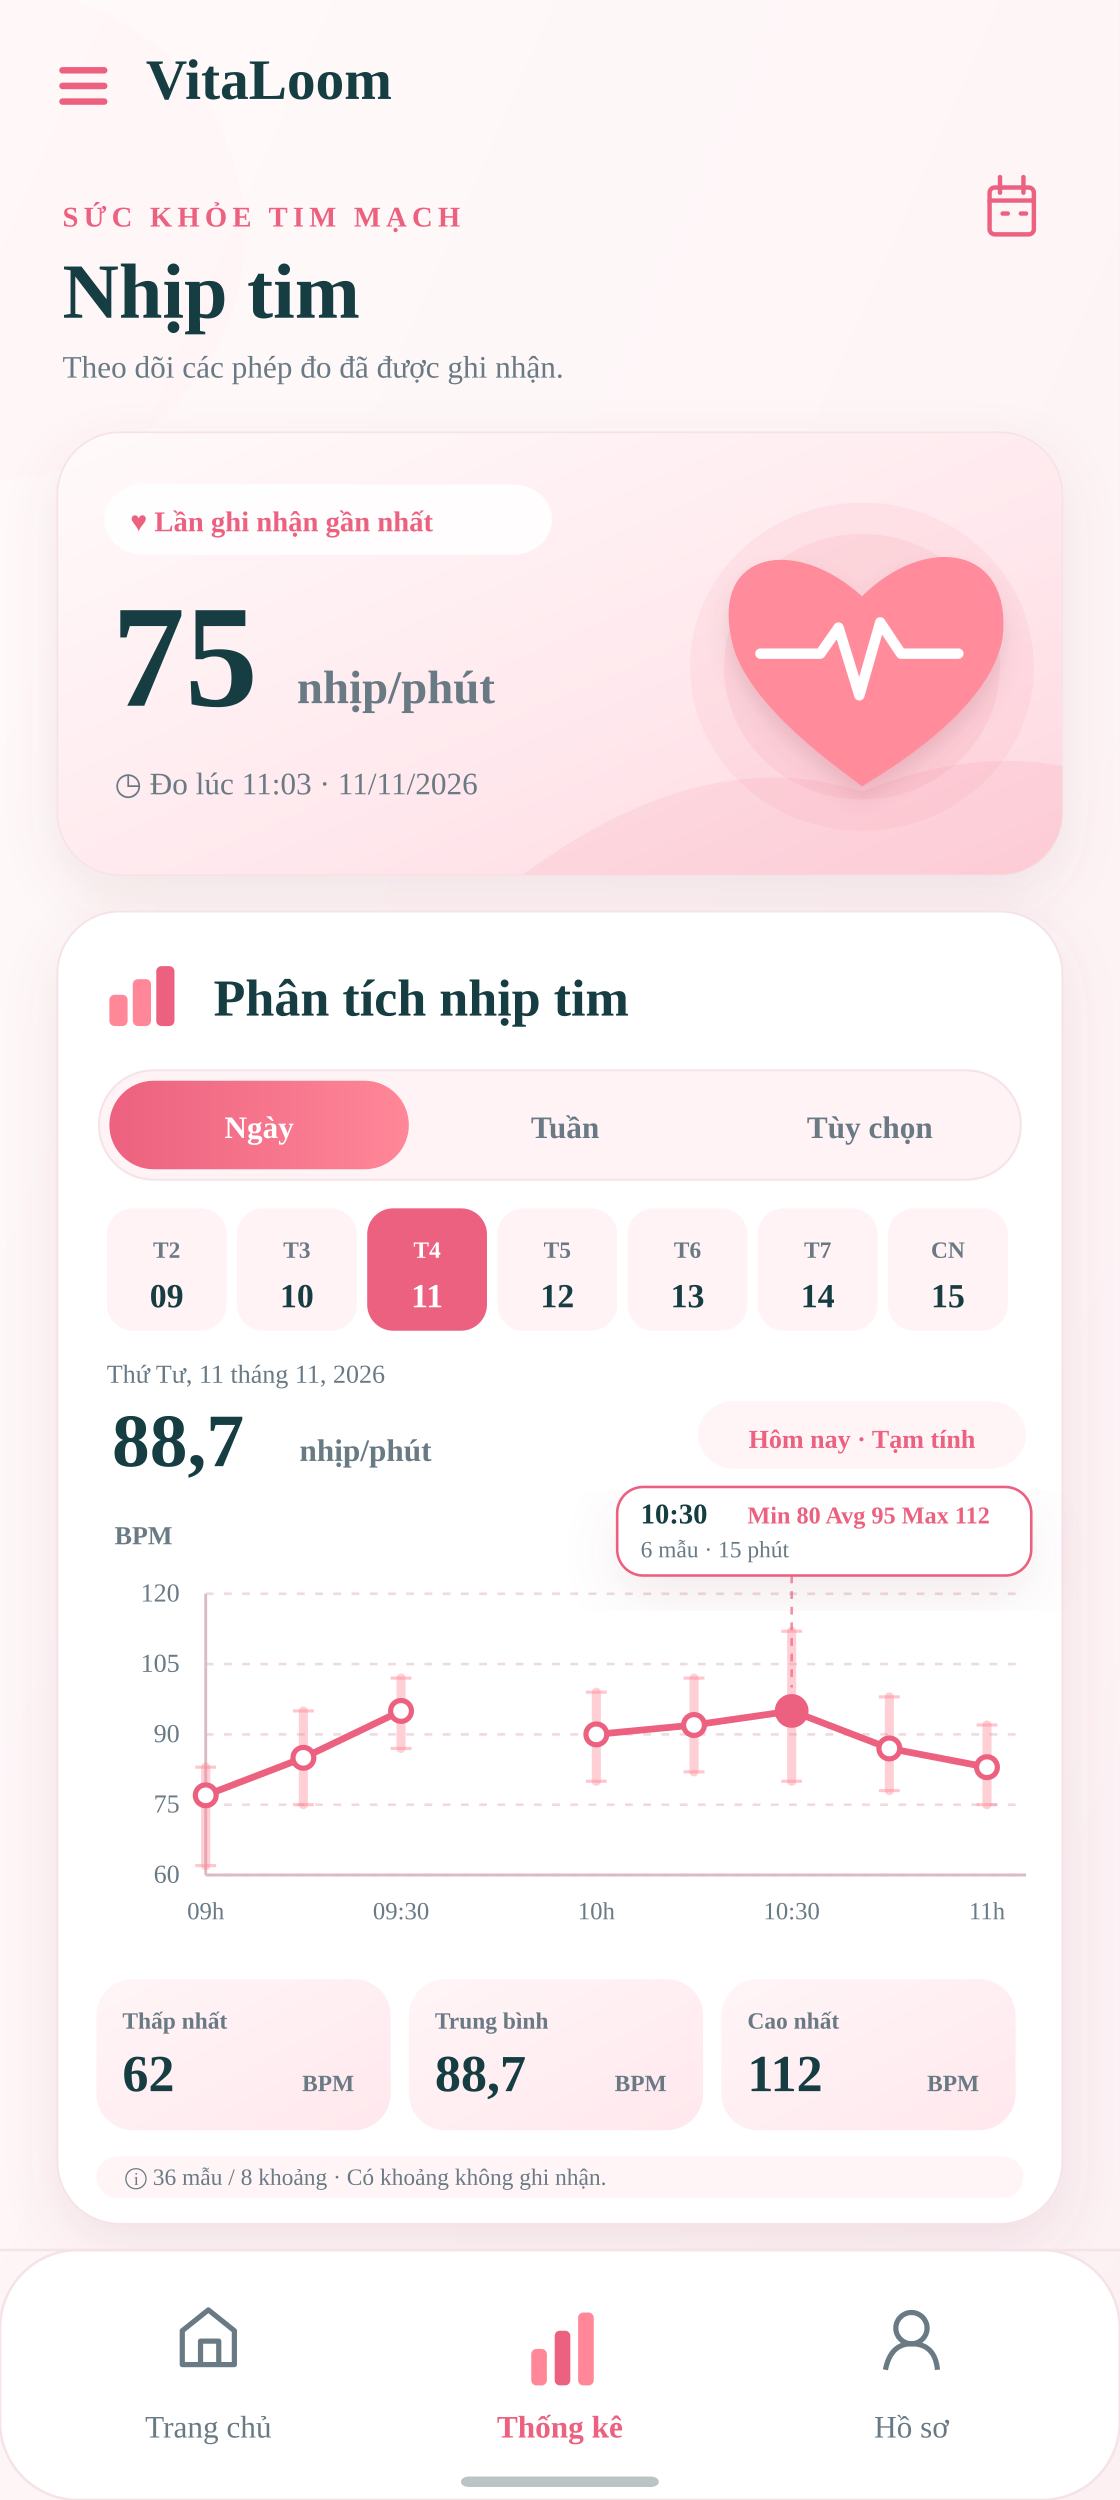
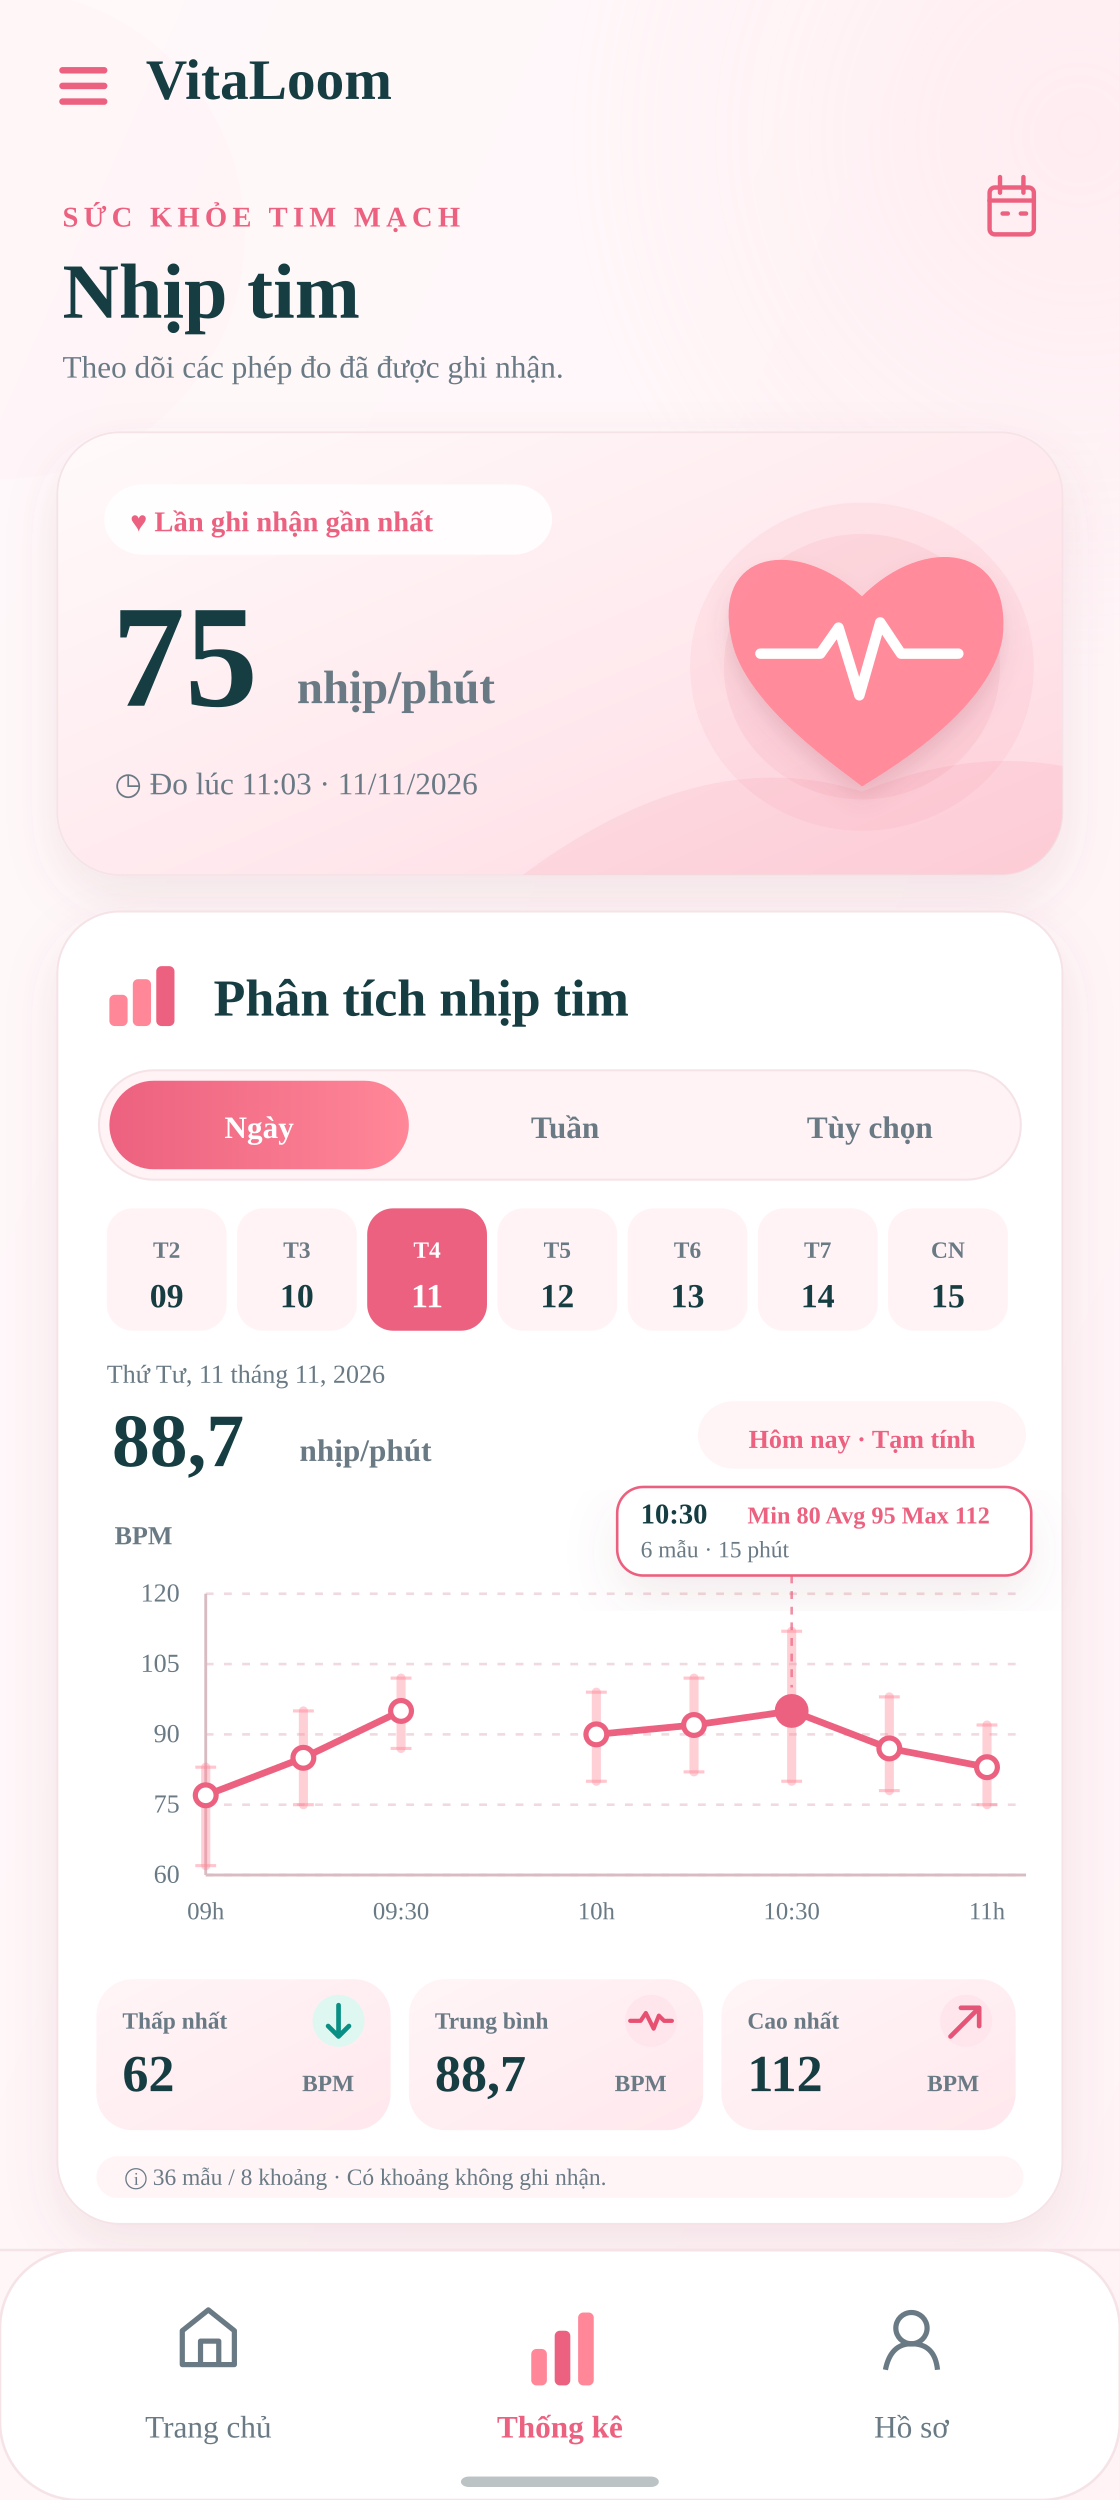
<svg xmlns="http://www.w3.org/2000/svg" width="430" height="960" viewBox="0 0 430 960" role="img" aria-label="VitaLoom Nhịp tim — minh họa light mode. Line chart có dot nối tại các bucket liền nhau, khoảng trống dữ liệu được ngắt và min/max mờ.">
  <defs>
+     <radialGradient id="ambient-blush-preview">
+       <stop stop-color="#FFC0D0" stop-opacity=".17" />
+       <stop offset="1" stop-color="#FFC0D0" stop-opacity="0" />
+     </radialGradient>
    <linearGradient id="canvas" x1="0" y1="0" x2="1" y2="1">
-       <stop stop-color="#fffafa" />
-       <stop offset="1" stop-color="#fcf0f3" />
+       <stop stop-color="#fff9fa" />
+       <stop offset="1" stop-color="#fff3f6" />
    </linearGradient>
    <linearGradient id="hero" x1="0" y1="0" x2="1" y2="1">
      <stop stop-color="#fffafa" />
      <stop offset=".6" stop-color="#ffe8ed" />
      <stop offset="1" stop-color="#ffd6df" />
    </linearGradient>
    <linearGradient id="activeTab" x1="0" y1="0" x2="1" y2="0">
      <stop stop-color="#ec617f" />
      <stop offset="1" stop-color="#ff8798" />
    </linearGradient>
    <linearGradient id="barGrad" x1="0" y1="1" x2="0" y2="0">
      <stop stop-color="#ec617f" />
      <stop offset="1" stop-color="#ff8798" />
    </linearGradient>
    <linearGradient id="tile" x1="0" y1="0" x2="1" y2="1">
      <stop stop-color="#fff5f7" />
      <stop offset="1" stop-color="#ffe8ed" />
    </linearGradient>
    <filter id="card-shadow" x="-20%" y="-20%" width="140%" height="160%">
      <feDropShadow dx="0" dy="8" stdDeviation="10" flood-color="#9b5367" flood-opacity=".12" />
    </filter>
    <filter id="illustration-shadow" x="-40%" y="-40%" width="180%" height="180%">
      <feDropShadow dx="0" dy="5" stdDeviation="4" flood-color="#9b5367" flood-opacity=".20" />
    </filter>
    <clipPath id="heroClip">
      <rect x="22" y="166" width="386" height="170" rx="24" />
    </clipPath>
    <clipPath id="chartClip">
      <rect x="78" y="558" width="316" height="158" />
    </clipPath>
  </defs>
  <rect x="0" y="0" width="430" height="960" rx="0" fill="url(#canvas)" />
+   <ellipse cx="415" cy="52" rx="198" ry="206" fill="url(#ambient-blush-preview)" />
  <circle cx="0" cy="90" r="94" fill="#ff8798" opacity=".025" />
  <g>
    <g stroke="#ec617f" stroke-width="2.5" stroke-linecap="round">
      <line x1="24" y1="27" x2="40" y2="27" stroke="#ec617f" stroke-width="2.5" />
      <line x1="24" y1="33" x2="40" y2="33" stroke="#ec617f" stroke-width="2.5" />
      <line x1="24" y1="39" x2="40" y2="39" stroke="#ec617f" stroke-width="2.5" />
    </g>
    <text x="56" y="38" font-size="22" fill="#153d42" font-weight="800">VitaLoom</text>
    <text x="24" y="87" font-size="11" fill="#ec617f" font-weight="780" letter-spacing="2">SỨC KHỎE TIM MẠCH</text>
    <text x="24" y="122" font-size="30" fill="#153d42" font-weight="800">Nhịp tim</text>
    <text x="24" y="145" font-size="12" fill="#697a85" font-weight="450">Theo dõi các phép đo đã được ghi nhận.</text>
    <g transform="translate(388 78)" fill="none" stroke="#ec617f" stroke-width="1.7" stroke-linecap="round" stroke-linejoin="round">
      <rect x="-8" y="-6" width="17" height="18" rx="2" />
      <path d="M-8 -1 H9 M-4 -10 V-4 M5 -10 V-4" />
      <path d="M-3 4 H-1 M4 4 H6" />
    </g>
  </g>
  <rect x="22" y="166" width="386" height="170" rx="24" fill="url(#hero)" stroke="#f5e3e7" stroke-width=".7" filter="url(#card-shadow)" />
  <g clip-path="url(#heroClip)">
    <path d="M198 338 Q269 284 331 304 Q385 282 431 301 V340H198Z" fill="#ec617f" opacity=".1" />
    <ellipse cx="331" cy="256" rx="66" ry="63" fill="#ec617f" opacity=".08" />
    <ellipse cx="331" cy="256" rx="53" ry="51" fill="#ec617f" opacity=".09" />
    <path d="M331 302 C325 297 286 271 281 246 C273 211 306 206 331 229 C355 205 389 209 385 245 C380 274 337 298 331 302 Z" fill="#ff8798" opacity=".95" filter="url(#illustration-shadow)" />
    <path d="M292 251 H315 L322 241 L330 267 L338 239 L346 251 H368" stroke="#fff" stroke-width="4" fill="none" stroke-linejoin="round" stroke-linecap="round" />
  </g>
  <rect x="40" y="186" width="172" height="27" rx="15" fill="#fff" opacity=".85" />
  <text x="50" y="204" font-size="11" fill="#ec617f" font-weight="740">♥  Lần ghi nhận gần nhất</text>
  <text x="43" y="271" font-size="56" fill="#153d42" font-weight="850">75</text>
  <text x="114" y="270" font-size="18" fill="#697a85" font-weight="660">nhịp/phút</text>
  <text x="44" y="305" font-size="12" fill="#697a85" font-weight="510">◷  Đo lúc 11:03 · 11/11/2026</text>
  <rect x="22" y="350" width="386" height="504" rx="24" fill="#fff" filter="url(#card-shadow)" stroke="#f5e3e7" stroke-width=".8" />
  <g fill="#ec617f">
    <rect x="42" y="382" width="7" height="12" rx="2" fill="#ff8798" />
    <rect x="51" y="376" width="7" height="18" rx="2" fill="#ff8798" />
    <rect x="60" y="371" width="7" height="23" rx="2" fill="#ec617f" />
  </g>
  <text x="82" y="390" font-size="20" fill="#153d42" font-weight="800">Phân tích nhịp tim</text>
  <rect x="38" y="411" width="354" height="42" rx="21" fill="#fff3f5" stroke="#f5e3e7" stroke-width=".8" />
  <rect x="42" y="415" width="115" height="34" rx="17" fill="url(#activeTab)" />
  <text x="99.5" y="437" font-size="12" fill="#fff" font-weight="700" text-anchor="middle">Ngày</text>
  <text x="217" y="437" font-size="12" fill="#697a85" font-weight="600" text-anchor="middle">Tuần</text>
  <text x="334" y="437" font-size="12" fill="#697a85" font-weight="600" text-anchor="middle">Tùy chọn</text>
  <rect x="41" y="464" width="46" height="47" rx="10" fill="#fff3f5" />
  <text x="64" y="483" font-size="9" fill="#697a85" font-weight="600" text-anchor="middle">T2</text>
  <text x="64" y="502" font-size="13" fill="#153d42" font-weight="700" text-anchor="middle">09</text>
  <rect x="91" y="464" width="46" height="47" rx="10" fill="#fff3f5" />
  <text x="114" y="483" font-size="9" fill="#697a85" font-weight="600" text-anchor="middle">T3</text>
  <text x="114" y="502" font-size="13" fill="#153d42" font-weight="700" text-anchor="middle">10</text>
  <rect x="141" y="464" width="46" height="47" rx="10" fill="#ec617f" />
  <text x="164" y="483" font-size="9" fill="#fff" font-weight="600" text-anchor="middle">T4</text>
  <text x="164" y="502" font-size="13" fill="#fff" font-weight="700" text-anchor="middle">11</text>
  <rect x="191" y="464" width="46" height="47" rx="10" fill="#fff3f5" />
  <text x="214" y="483" font-size="9" fill="#697a85" font-weight="600" text-anchor="middle">T5</text>
  <text x="214" y="502" font-size="13" fill="#153d42" font-weight="700" text-anchor="middle">12</text>
  <rect x="241" y="464" width="46" height="47" rx="10" fill="#fff3f5" />
  <text x="264" y="483" font-size="9" fill="#697a85" font-weight="600" text-anchor="middle">T6</text>
  <text x="264" y="502" font-size="13" fill="#153d42" font-weight="700" text-anchor="middle">13</text>
  <rect x="291" y="464" width="46" height="47" rx="10" fill="#fff3f5" />
  <text x="314" y="483" font-size="9" fill="#697a85" font-weight="600" text-anchor="middle">T7</text>
  <text x="314" y="502" font-size="13" fill="#153d42" font-weight="700" text-anchor="middle">14</text>
  <rect x="341" y="464" width="46" height="47" rx="10" fill="#fff3f5" />
  <text x="364" y="483" font-size="9" fill="#697a85" font-weight="600" text-anchor="middle">CN</text>
  <text x="364" y="502" font-size="13" fill="#153d42" font-weight="700" text-anchor="middle">15</text>
  <text x="41" y="531" font-size="10" fill="#697a85" font-weight="520">Thứ Tư, 11 tháng 11, 2026</text>
  <text x="43" y="563" font-size="29" fill="#153d42" font-weight="850">88,7</text>
  <text x="115" y="561" font-size="12" fill="#697a85" font-weight="650">nhịp/phút</text>
  <rect x="268" y="538" width="126" height="26" rx="14" fill="#fff5f7" />
  <text x="331" y="556" font-size="10" fill="#ec617f" font-weight="660" text-anchor="middle">Hôm nay · Tạm tính</text>
  <text x="44" y="593" font-size="10" fill="#697a85" font-weight="580">BPM</text>
  <line x1="79" y1="720" x2="394" y2="720" stroke="#f0d9df" stroke-width="1" stroke-dasharray="3 4" />
  <text x="69" y="723" font-size="10" fill="#697a85" font-weight="490" text-anchor="end">60</text>
  <line x1="79" y1="693" x2="394" y2="693" stroke="#f0d9df" stroke-width="1" stroke-dasharray="3 4" />
  <text x="69" y="696" font-size="10" fill="#697a85" font-weight="490" text-anchor="end">75</text>
  <line x1="79" y1="666" x2="394" y2="666" stroke="#f0d9df" stroke-width="1" stroke-dasharray="3 4" />
  <text x="69" y="669" font-size="10" fill="#697a85" font-weight="490" text-anchor="end">90</text>
  <line x1="79" y1="639" x2="394" y2="639" stroke="#f0d9df" stroke-width="1" stroke-dasharray="3 4" />
  <text x="69" y="642" font-size="10" fill="#697a85" font-weight="490" text-anchor="end">105</text>
  <line x1="79" y1="612" x2="394" y2="612" stroke="#f0d9df" stroke-width="1" stroke-dasharray="3 4" />
  <text x="69" y="615" font-size="10" fill="#697a85" font-weight="490" text-anchor="end">120</text>
  <line x1="79" y1="612" x2="79" y2="720" stroke="#d9bbc2" stroke-width="1.1" />
  <line x1="79" y1="720" x2="394" y2="720" stroke="#d9bbc2" stroke-width="1.1" />
  <path d="M79.0 689.4 L116.5 675.0 L154.0 657.0" stroke="#ec617f" stroke-width="2.6" fill="none" stroke-linejoin="round" stroke-linecap="round" />
  <path d="M229.0 666.0 L266.5 662.4 L304.0 657.0 L341.5 671.4 L379.0 678.6" stroke="#ec617f" stroke-width="2.6" fill="none" stroke-linejoin="round" stroke-linecap="round" />
  <line x1="79" y1="716.4" x2="79" y2="678.6" stroke="#ff8798" stroke-width="3.5" opacity=".40" stroke-linecap="round" />
  <line x1="75" y1="716.4" x2="83" y2="716.4" stroke="#ff8798" stroke-width="1.2" opacity=".48" />
  <line x1="75" y1="678.6" x2="83" y2="678.6" stroke="#ff8798" stroke-width="1.2" opacity=".48" />
  <circle cx="79" cy="689.4" r="4" fill="#fff" stroke="#ec617f" stroke-width="2" />
  <line x1="116.5" y1="693" x2="116.5" y2="657" stroke="#ff8798" stroke-width="3.5" opacity=".40" stroke-linecap="round" />
  <line x1="112.5" y1="693" x2="120.5" y2="693" stroke="#ff8798" stroke-width="1.2" opacity=".48" />
  <line x1="112.5" y1="657" x2="120.5" y2="657" stroke="#ff8798" stroke-width="1.2" opacity=".48" />
  <circle cx="116.5" cy="675" r="4" fill="#fff" stroke="#ec617f" stroke-width="2" />
  <line x1="154" y1="671.4" x2="154" y2="644.4" stroke="#ff8798" stroke-width="3.5" opacity=".40" stroke-linecap="round" />
  <line x1="150" y1="671.4" x2="158" y2="671.4" stroke="#ff8798" stroke-width="1.2" opacity=".48" />
  <line x1="150" y1="644.4" x2="158" y2="644.4" stroke="#ff8798" stroke-width="1.2" opacity=".48" />
  <circle cx="154" cy="657" r="4" fill="#fff" stroke="#ec617f" stroke-width="2" />
  <line x1="229" y1="684" x2="229" y2="649.8" stroke="#ff8798" stroke-width="3.5" opacity=".40" stroke-linecap="round" />
  <line x1="225" y1="684" x2="233" y2="684" stroke="#ff8798" stroke-width="1.2" opacity=".48" />
  <line x1="225" y1="649.8" x2="233" y2="649.8" stroke="#ff8798" stroke-width="1.2" opacity=".48" />
  <circle cx="229" cy="666" r="4" fill="#fff" stroke="#ec617f" stroke-width="2" />
  <line x1="266.5" y1="680.4" x2="266.5" y2="644.4" stroke="#ff8798" stroke-width="3.5" opacity=".40" stroke-linecap="round" />
  <line x1="262.5" y1="680.4" x2="270.5" y2="680.4" stroke="#ff8798" stroke-width="1.2" opacity=".48" />
  <line x1="262.5" y1="644.4" x2="270.5" y2="644.4" stroke="#ff8798" stroke-width="1.2" opacity=".48" />
  <circle cx="266.5" cy="662.4" r="4" fill="#fff" stroke="#ec617f" stroke-width="2" />
  <line x1="304" y1="684" x2="304" y2="626.4" stroke="#ff8798" stroke-width="3.5" opacity=".40" stroke-linecap="round" />
  <line x1="300" y1="684" x2="308" y2="684" stroke="#ff8798" stroke-width="1.2" opacity=".48" />
  <line x1="300" y1="626.4" x2="308" y2="626.4" stroke="#ff8798" stroke-width="1.2" opacity=".48" />
  <circle cx="304" cy="657" r="5.5" fill="#ec617f" stroke="#ec617f" stroke-width="2" />
  <line x1="341.5" y1="687.6" x2="341.5" y2="651.6" stroke="#ff8798" stroke-width="3.5" opacity=".40" stroke-linecap="round" />
  <line x1="337.5" y1="687.6" x2="345.5" y2="687.6" stroke="#ff8798" stroke-width="1.2" opacity=".48" />
  <line x1="337.5" y1="651.6" x2="345.5" y2="651.6" stroke="#ff8798" stroke-width="1.2" opacity=".48" />
  <circle cx="341.5" cy="671.4" r="4" fill="#fff" stroke="#ec617f" stroke-width="2" />
  <line x1="379" y1="693" x2="379" y2="662.4" stroke="#ff8798" stroke-width="3.5" opacity=".40" stroke-linecap="round" />
  <line x1="375" y1="693" x2="383" y2="693" stroke="#ff8798" stroke-width="1.2" opacity=".48" />
  <line x1="375" y1="662.4" x2="383" y2="662.4" stroke="#ff8798" stroke-width="1.2" opacity=".48" />
  <circle cx="379" cy="678.6" r="4" fill="#fff" stroke="#ec617f" stroke-width="2" />
  <text x="79" y="737" font-size="9.5" fill="#697a85" font-weight="450" text-anchor="middle">09h</text>
  <text x="154" y="737" font-size="9.5" fill="#697a85" font-weight="450" text-anchor="middle">09:30</text>
  <text x="229" y="737" font-size="9.5" fill="#697a85" font-weight="450" text-anchor="middle">10h</text>
  <text x="304" y="737" font-size="9.5" fill="#697a85" font-weight="450" text-anchor="middle">10:30</text>
  <text x="379" y="737" font-size="9.5" fill="#697a85" font-weight="450" text-anchor="middle">11h</text>
  <rect x="237" y="571" width="159" height="34" rx="10" fill="#fff" stroke="#ec617f" stroke-width="1" filter="url(#card-shadow)" />
  <text x="246" y="585" font-size="11" fill="#153d42" font-weight="750">10:30</text>
  <text x="287" y="585" font-size="9.3" fill="#ec617f" font-weight="600">Min 80  Avg 95  Max 112</text>
  <text x="246" y="598" font-size="9" fill="#697a85" font-weight="490">6 mẫu · 15 phút</text>
  <line x1="304" y1="605" x2="304" y2="648" stroke="#ec617f" stroke-width="1" stroke-dasharray="3 3" opacity=".7" />
  <rect x="37" y="760" width="113" height="58" rx="14" fill="url(#tile)" />
  <text x="47" y="779" font-size="9" fill="#697a85" font-weight="600">Thấp nhất</text>
  <text x="47" y="803" font-size="20" fill="#153d42" font-weight="830">62</text>
  <text x="116" y="803" font-size="9" fill="#697a85" font-weight="600">BPM</text>
  <rect x="157" y="760" width="113" height="58" rx="14" fill="url(#tile)" />
  <text x="167" y="779" font-size="9" fill="#697a85" font-weight="600">Trung bình</text>
  <text x="167" y="803" font-size="20" fill="#153d42" font-weight="830">88,7</text>
  <text x="236" y="803" font-size="9" fill="#697a85" font-weight="600">BPM</text>
  <rect x="277" y="760" width="113" height="58" rx="14" fill="url(#tile)" />
  <text x="287" y="779" font-size="9" fill="#697a85" font-weight="600">Cao nhất</text>
  <text x="287" y="803" font-size="20" fill="#153d42" font-weight="830">112</text>
  <text x="356" y="803" font-size="9" fill="#697a85" font-weight="600">BPM</text>
+   <g id="sample-hr-kpi-icon-previews" aria-label="Min average max icon positions in KPI tiles">
+     <circle cx="130" cy="776" r="10" fill="#DFF7F1" />
+     <path d="M130 770v12m-4-4 4 4 4-4" stroke="#098F83" stroke-width="1.8" stroke-linecap="round" stroke-linejoin="round" fill="none" />
+     <circle cx="250" cy="776" r="10" fill="#FFE6EC" />
+     <path d="M242 776h4l2-3 3 6 2-5 2 2h3" stroke="#E85072" stroke-width="1.6" stroke-linecap="round" stroke-linejoin="round" fill="none" />
+     <circle cx="371" cy="776" r="10" fill="#FFE6EC" />
+     <path d="M365 782l11-11m-7 0h7v7" stroke="#E45578" stroke-width="1.8" stroke-linecap="round" stroke-linejoin="round" fill="none" />
+   </g>
  <rect x="37" y="828" width="356" height="16" rx="8" fill="#fff5f7" />
  <text x="48" y="839" font-size="9" fill="#697a85" font-weight="500">ⓘ  36 mẫu / 8 khoảng · Có khoảng không ghi nhận.</text>
  <g>
    <rect x="0" y="864" width="430" height="96" rx="30" fill="#fff" stroke="#f5e3e7" stroke-width="1" />
    <line x1="0" y1="864" x2="430" y2="864" stroke="#f5e3e7" stroke-width="1" />
    <g transform="translate(80 895)" fill="none" stroke="#697a85" stroke-width="2" stroke-linecap="round" stroke-linejoin="round">
      <path d="M-10 0 L0 -8 L10 0 V13 H-10 Z M-3 13 V4 H4 V13" />
    </g>
    <g transform="translate(215 891)" fill="#ec617f">
      <rect x="-11" y="11" width="6" height="14" rx="2" fill="#ff8798" />
      <rect x="-2" y="4" width="6" height="21" rx="2" fill="#ec617f" />
      <rect x="7" y="-3" width="6" height="28" rx="2" fill="#ff8798" />
    </g>
    <g transform="translate(350 894)" fill="none" stroke="#697a85" stroke-width="2">
      <circle cx="0" cy="0" r="6" />
      <path d="M-10 16 Q-8 6 0 6 Q9 6 10 16" />
    </g>
    <text x="80" y="936" font-size="12" fill="#697a85" font-weight="500" text-anchor="middle">Trang chủ</text>
    <text x="215" y="936" font-size="12" fill="#ec617f" font-weight="700" text-anchor="middle">Thống kê</text>
    <text x="350" y="936" font-size="12" fill="#697a85" font-weight="500" text-anchor="middle">Hồ sơ</text>
    <rect x="177" y="951" width="76" height="4" rx="3" fill="#bcc3c5" />
  </g>
</svg>
